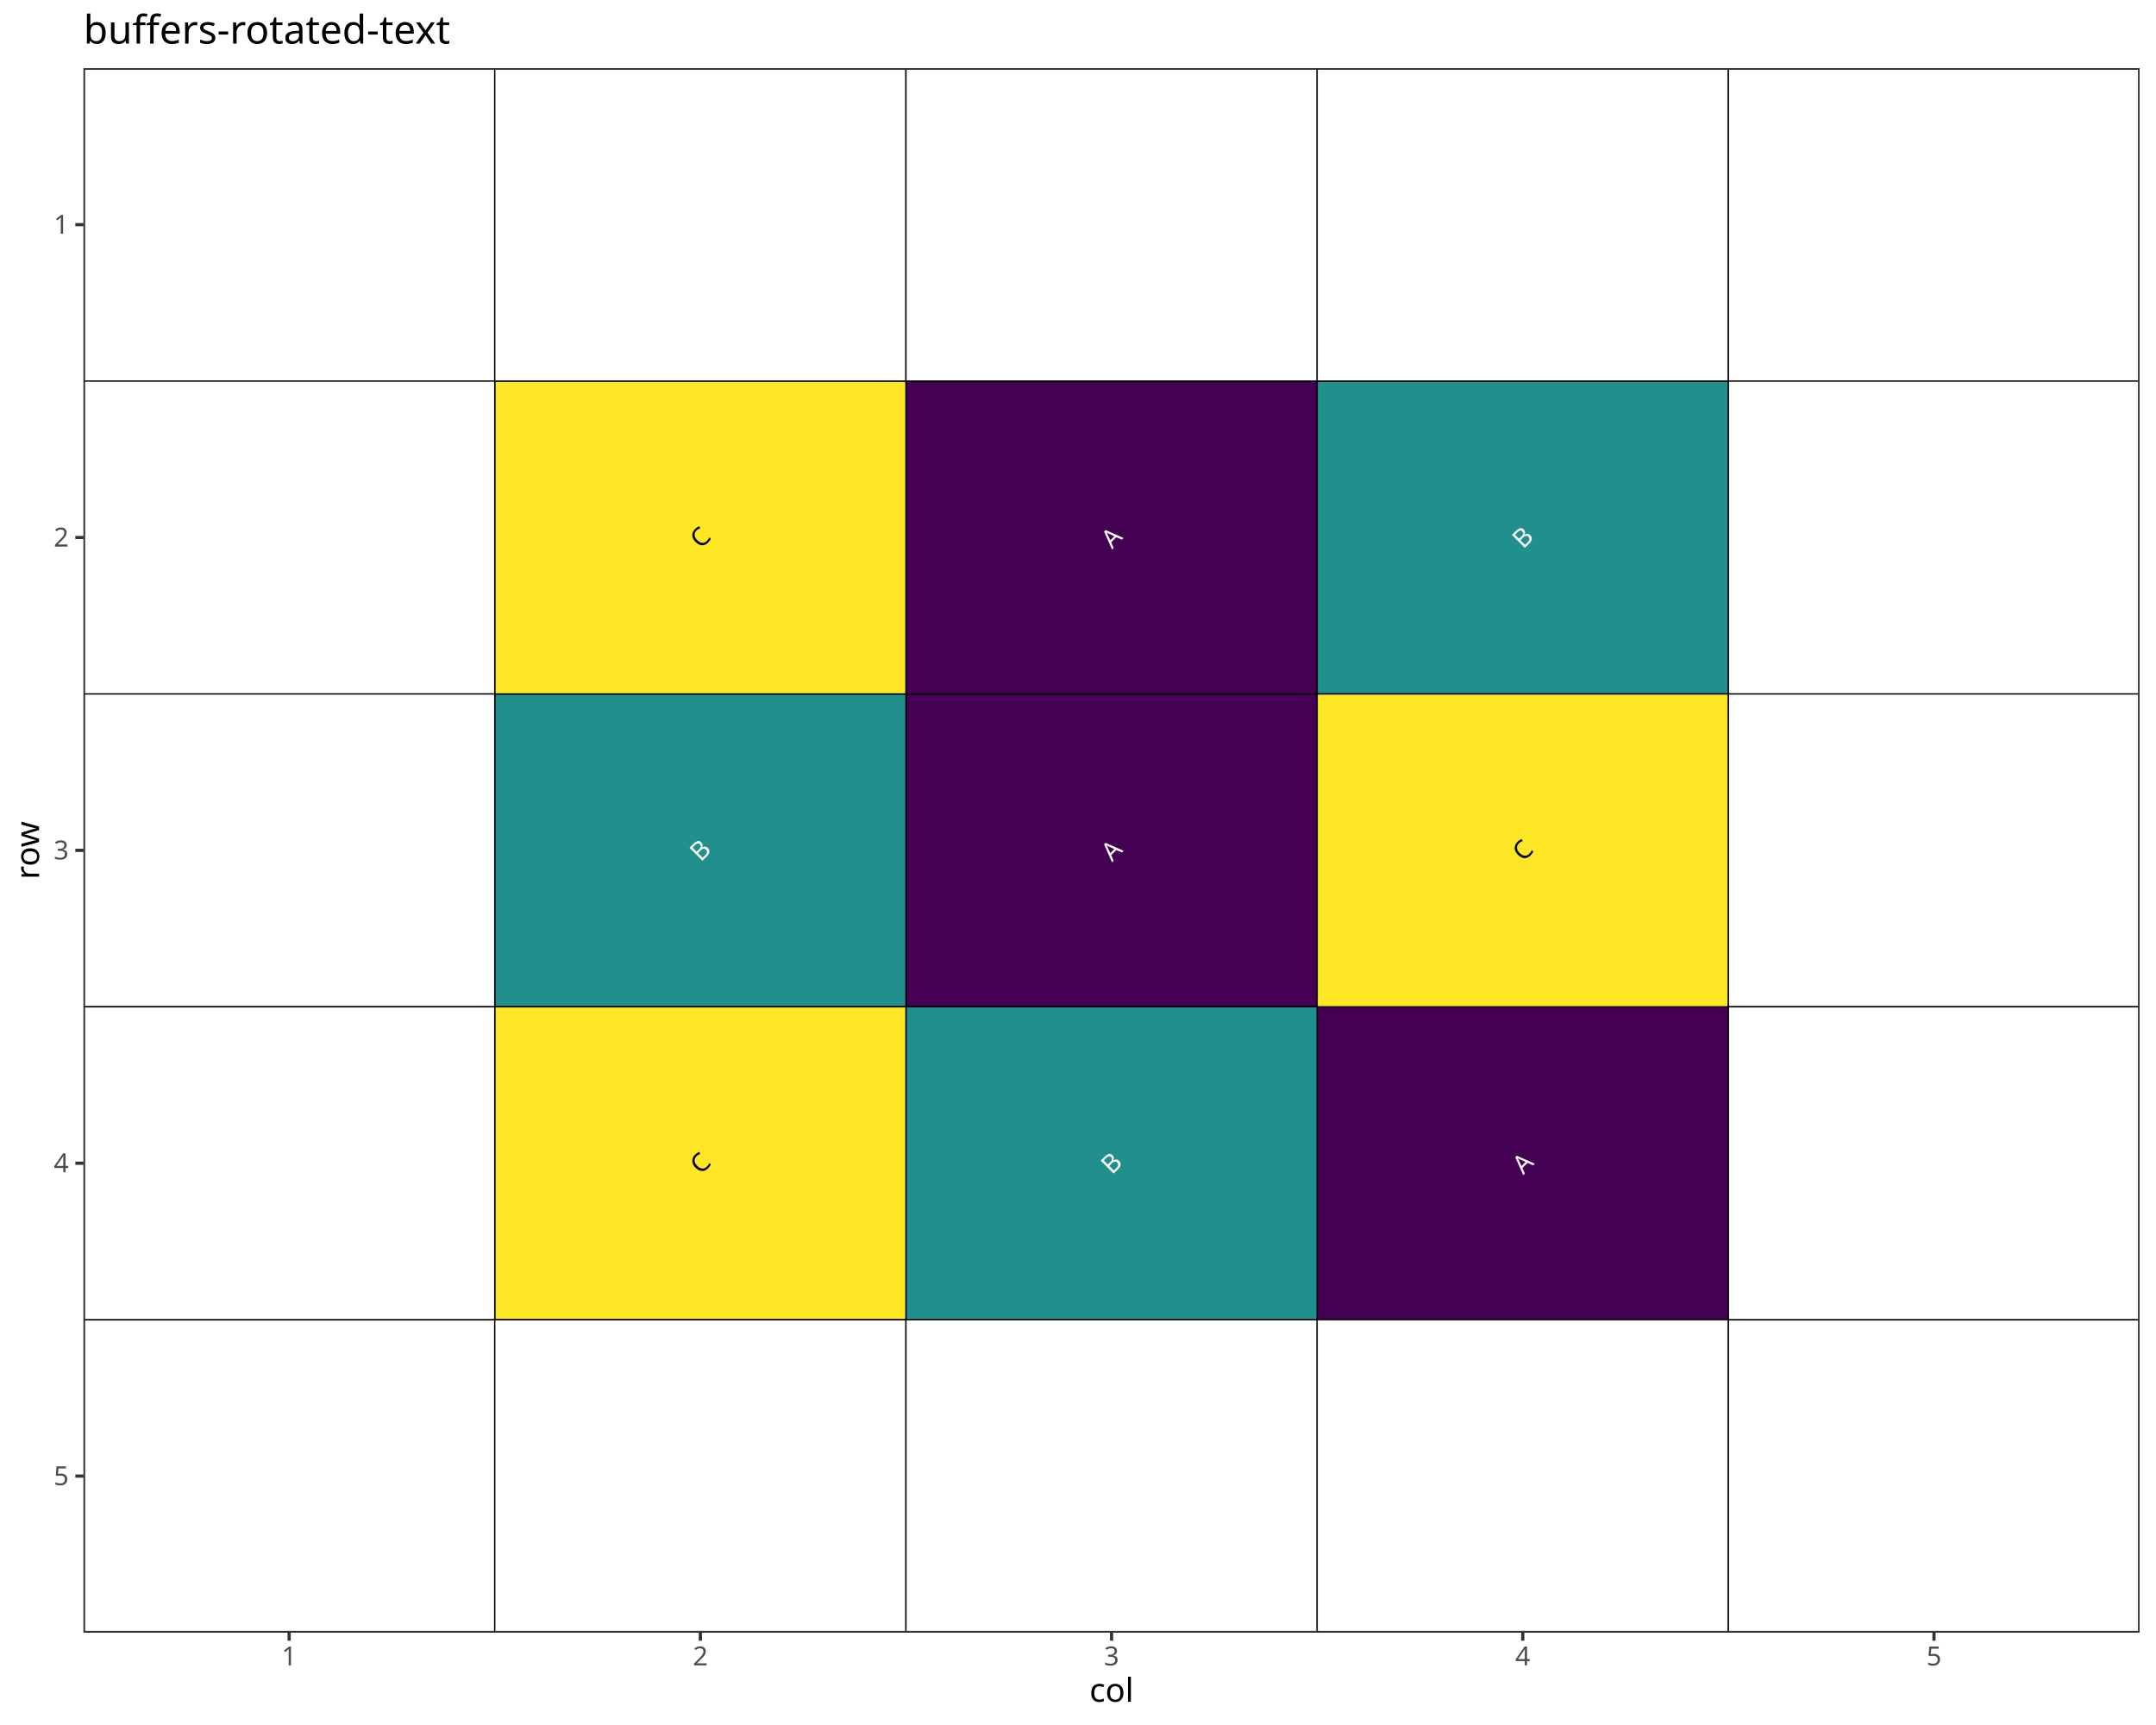
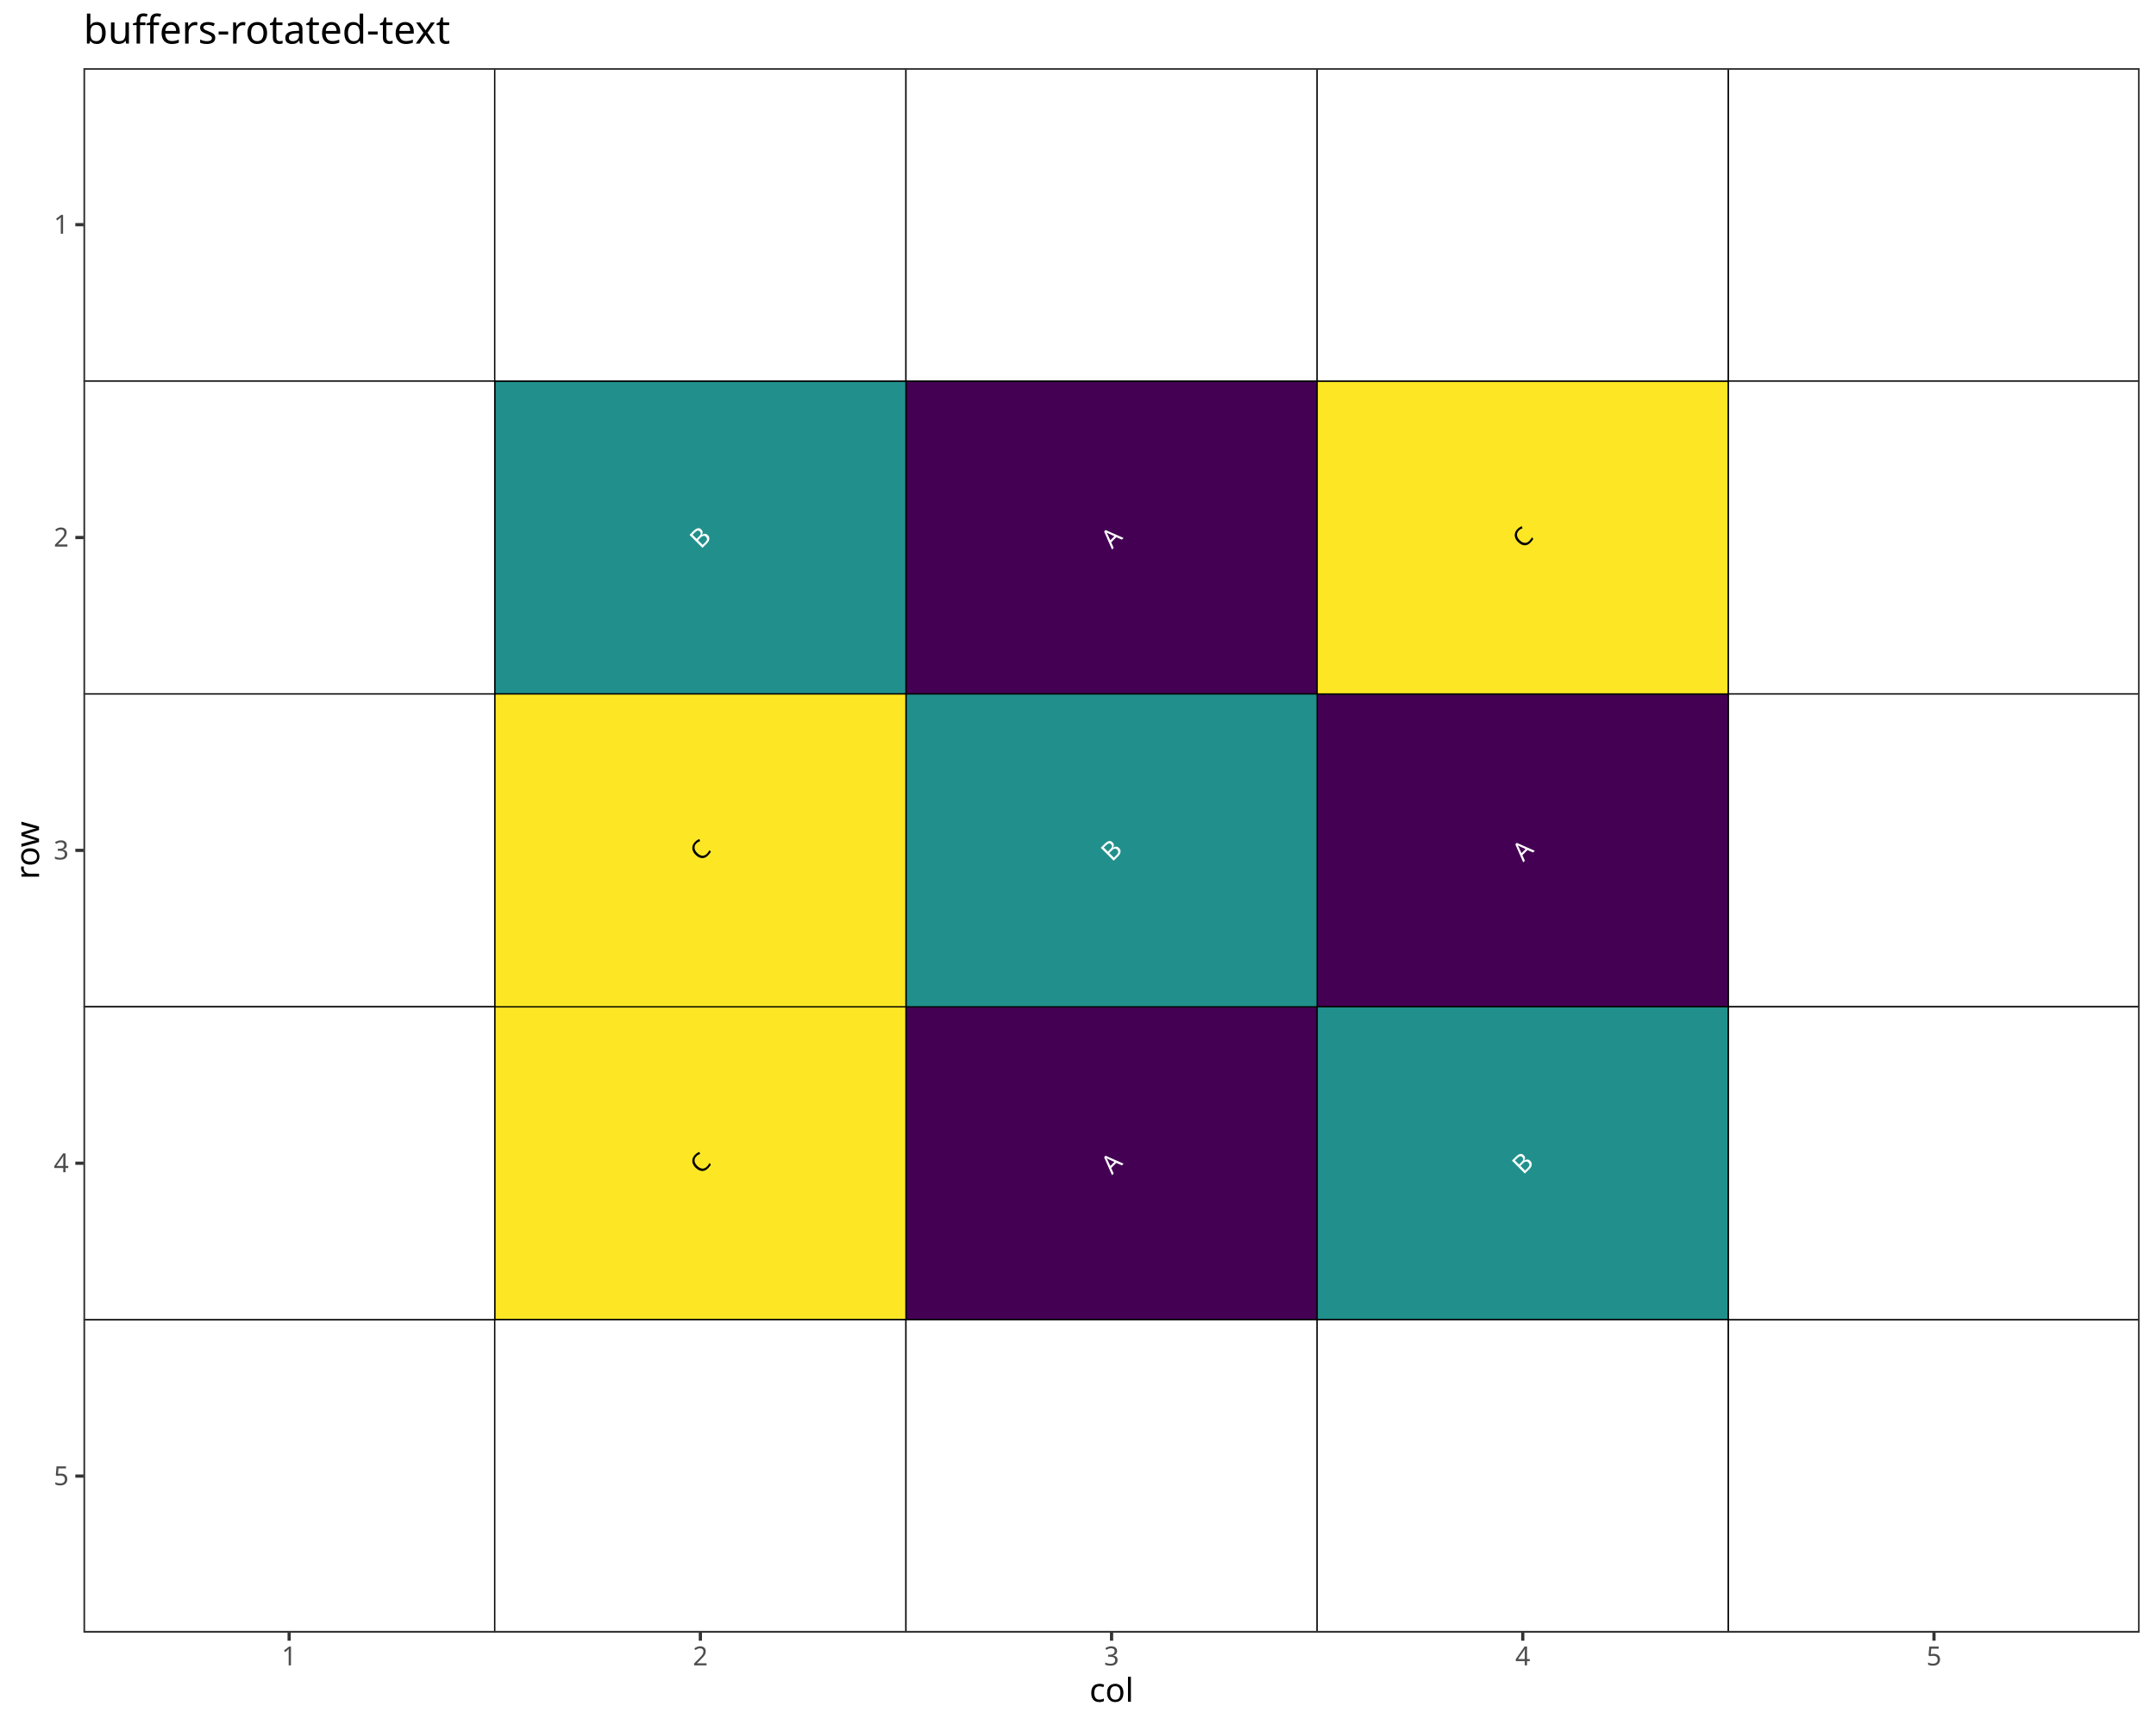
<svg xmlns="http://www.w3.org/2000/svg" class="svglite" data-engine-version="2.0" width="720.00pt" height="576.00pt" viewBox="0 0 720.00 576.00">
  <defs>
    <style type="text/css">
    .svglite line, .svglite polyline, .svglite polygon, .svglite path, .svglite rect, .svglite circle {
      fill: none;
      stroke: #000000;
      stroke-linecap: round;
      stroke-linejoin: round;
      stroke-miterlimit: 10.00;
    }
  </style>
  </defs>
  <rect width="100%" height="100%" style="stroke: none; fill: #FFFFFF;" />
  <defs>
    <clipPath id="cpMC4wMHw3MjAuMDB8MC4wMHw1NzYuMDA=">
      <rect x="0.00" y="0.00" width="720.00" height="576.00" />
    </clipPath>
  </defs>
  <g clip-path="url(#cpMC4wMHw3MjAuMDB8MC4wMHw1NzYuMDA=)">
    <rect x="0.00" y="0.00" width="720.00" height="576.00" style="stroke-width: 1.07; stroke: #FFFFFF; fill: #FFFFFF;" />
  </g>
  <defs>
    <clipPath id="cpMjcuOTB8NzE0LjUyfDIyLjc4fDU0NS4xMQ==">
      <rect x="27.90" y="22.78" width="686.62" height="522.33" />
    </clipPath>
  </defs>
  <g clip-path="url(#cpMjcuOTB8NzE0LjUyfDIyLjc4fDU0NS4xMQ==)">
    <rect x="27.90" y="22.78" width="686.62" height="522.33" style="stroke-width: 1.07; stroke: none; fill: #FFFFFF;" />
    <polyline points="27.90,22.78 714.52,22.78 " style="stroke-width: 0.53; stroke: #EBEBEB; stroke-linecap: butt;" />
    <polyline points="27.90,127.25 714.52,127.25 " style="stroke-width: 0.53; stroke: #EBEBEB; stroke-linecap: butt;" />
    <polyline points="27.90,231.72 714.52,231.72 " style="stroke-width: 0.53; stroke: #EBEBEB; stroke-linecap: butt;" />
    <polyline points="27.90,336.18 714.52,336.18 " style="stroke-width: 0.53; stroke: #EBEBEB; stroke-linecap: butt;" />
    <polyline points="27.90,440.65 714.52,440.65 " style="stroke-width: 0.53; stroke: #EBEBEB; stroke-linecap: butt;" />
    <polyline points="27.90,545.11 714.52,545.11 " style="stroke-width: 0.53; stroke: #EBEBEB; stroke-linecap: butt;" />
    <polyline points="27.90,545.11 27.90,22.78 " style="stroke-width: 0.53; stroke: #EBEBEB; stroke-linecap: butt;" />
    <polyline points="165.22,545.11 165.22,22.78 " style="stroke-width: 0.53; stroke: #EBEBEB; stroke-linecap: butt;" />
    <polyline points="302.55,545.11 302.55,22.78 " style="stroke-width: 0.53; stroke: #EBEBEB; stroke-linecap: butt;" />
    <polyline points="439.87,545.11 439.87,22.78 " style="stroke-width: 0.53; stroke: #EBEBEB; stroke-linecap: butt;" />
    <polyline points="577.20,545.11 577.20,22.78 " style="stroke-width: 0.53; stroke: #EBEBEB; stroke-linecap: butt;" />
    <polyline points="714.52,545.11 714.52,22.78 " style="stroke-width: 0.53; stroke: #EBEBEB; stroke-linecap: butt;" />
    <polyline points="27.90,75.02 714.52,75.02 " style="stroke-width: 1.07; stroke: #EBEBEB; stroke-linecap: butt;" />
    <polyline points="27.90,179.48 714.52,179.48 " style="stroke-width: 1.07; stroke: #EBEBEB; stroke-linecap: butt;" />
    <polyline points="27.90,283.95 714.52,283.95 " style="stroke-width: 1.07; stroke: #EBEBEB; stroke-linecap: butt;" />
    <polyline points="27.90,388.41 714.52,388.41 " style="stroke-width: 1.07; stroke: #EBEBEB; stroke-linecap: butt;" />
    <polyline points="27.90,492.88 714.52,492.88 " style="stroke-width: 1.07; stroke: #EBEBEB; stroke-linecap: butt;" />
    <polyline points="96.56,545.11 96.56,22.78 " style="stroke-width: 1.07; stroke: #EBEBEB; stroke-linecap: butt;" />
    <polyline points="233.89,545.11 233.89,22.78 " style="stroke-width: 1.07; stroke: #EBEBEB; stroke-linecap: butt;" />
    <polyline points="371.21,545.11 371.21,22.78 " style="stroke-width: 1.07; stroke: #EBEBEB; stroke-linecap: butt;" />
    <polyline points="508.53,545.11 508.53,22.78 " style="stroke-width: 1.07; stroke: #EBEBEB; stroke-linecap: butt;" />
    <polyline points="645.86,545.11 645.86,22.78 " style="stroke-width: 1.07; stroke: #EBEBEB; stroke-linecap: butt;" />
-     <rect x="302.55" y="231.72" width="137.32" height="104.47" style="stroke-width: 0.43; stroke-linecap: butt; stroke-linejoin: miter; fill: #440154;" />
    <rect x="302.55" y="127.25" width="137.32" height="104.47" style="stroke-width: 0.43; stroke-linecap: butt; stroke-linejoin: miter; fill: #440154;" />
-     <rect x="439.87" y="336.18" width="137.32" height="104.47" style="stroke-width: 0.43; stroke-linecap: butt; stroke-linejoin: miter; fill: #440154;" />
-     <rect x="165.22" y="231.72" width="137.32" height="104.47" style="stroke-width: 0.43; stroke-linecap: butt; stroke-linejoin: miter; fill: #21908C;" />
-     <rect x="439.87" y="127.25" width="137.32" height="104.47" style="stroke-width: 0.43; stroke-linecap: butt; stroke-linejoin: miter; fill: #21908C;" />
-     <rect x="302.55" y="336.18" width="137.32" height="104.47" style="stroke-width: 0.43; stroke-linecap: butt; stroke-linejoin: miter; fill: #21908C;" />
-     <rect x="165.22" y="127.25" width="137.32" height="104.47" style="stroke-width: 0.43; stroke-linecap: butt; stroke-linejoin: miter; fill: #FDE725;" />
-     <rect x="439.87" y="231.72" width="137.32" height="104.47" style="stroke-width: 0.43; stroke-linecap: butt; stroke-linejoin: miter; fill: #FDE725;" />
+     <rect x="302.55" y="336.18" width="137.32" height="104.47" style="stroke-width: 0.43; stroke-linecap: butt; stroke-linejoin: miter; fill: #440154;" />
+     <rect x="439.87" y="231.72" width="137.32" height="104.47" style="stroke-width: 0.43; stroke-linecap: butt; stroke-linejoin: miter; fill: #440154;" />
+     <rect x="165.22" y="127.25" width="137.32" height="104.47" style="stroke-width: 0.43; stroke-linecap: butt; stroke-linejoin: miter; fill: #21908C;" />
+     <rect x="302.55" y="231.72" width="137.32" height="104.47" style="stroke-width: 0.43; stroke-linecap: butt; stroke-linejoin: miter; fill: #21908C;" />
+     <rect x="439.87" y="336.18" width="137.32" height="104.47" style="stroke-width: 0.43; stroke-linecap: butt; stroke-linejoin: miter; fill: #21908C;" />
+     <rect x="439.87" y="127.25" width="137.32" height="104.47" style="stroke-width: 0.43; stroke-linecap: butt; stroke-linejoin: miter; fill: #FDE725;" />
    <rect x="165.22" y="336.18" width="137.32" height="104.47" style="stroke-width: 0.43; stroke-linecap: butt; stroke-linejoin: miter; fill: #FDE725;" />
+     <rect x="165.22" y="231.72" width="137.32" height="104.47" style="stroke-width: 0.43; stroke-linecap: butt; stroke-linejoin: miter; fill: #FDE725;" />
    <rect x="27.90" y="22.78" width="137.32" height="104.47" style="stroke-width: 0.43; stroke-linecap: butt; stroke-linejoin: miter; fill: #FFFFFF;" />
    <rect x="165.22" y="22.78" width="137.32" height="104.47" style="stroke-width: 0.43; stroke-linecap: butt; stroke-linejoin: miter; fill: #FFFFFF;" />
    <rect x="302.55" y="22.78" width="137.32" height="104.47" style="stroke-width: 0.43; stroke-linecap: butt; stroke-linejoin: miter; fill: #FFFFFF;" />
    <rect x="439.87" y="22.78" width="137.32" height="104.47" style="stroke-width: 0.43; stroke-linecap: butt; stroke-linejoin: miter; fill: #FFFFFF;" />
    <rect x="577.20" y="22.78" width="137.32" height="104.47" style="stroke-width: 0.43; stroke-linecap: butt; stroke-linejoin: miter; fill: #FFFFFF;" />
    <rect x="27.90" y="440.65" width="137.32" height="104.47" style="stroke-width: 0.43; stroke-linecap: butt; stroke-linejoin: miter; fill: #FFFFFF;" />
    <rect x="165.22" y="440.65" width="137.32" height="104.47" style="stroke-width: 0.43; stroke-linecap: butt; stroke-linejoin: miter; fill: #FFFFFF;" />
    <rect x="302.55" y="440.65" width="137.32" height="104.47" style="stroke-width: 0.43; stroke-linecap: butt; stroke-linejoin: miter; fill: #FFFFFF;" />
    <rect x="439.87" y="440.65" width="137.32" height="104.47" style="stroke-width: 0.43; stroke-linecap: butt; stroke-linejoin: miter; fill: #FFFFFF;" />
    <rect x="577.20" y="440.65" width="137.32" height="104.47" style="stroke-width: 0.43; stroke-linecap: butt; stroke-linejoin: miter; fill: #FFFFFF;" />
    <rect x="27.90" y="127.25" width="137.32" height="104.47" style="stroke-width: 0.43; stroke-linecap: butt; stroke-linejoin: miter; fill: #FFFFFF;" />
    <rect x="27.90" y="231.72" width="137.32" height="104.47" style="stroke-width: 0.43; stroke-linecap: butt; stroke-linejoin: miter; fill: #FFFFFF;" />
    <rect x="27.90" y="336.18" width="137.32" height="104.47" style="stroke-width: 0.43; stroke-linecap: butt; stroke-linejoin: miter; fill: #FFFFFF;" />
    <rect x="577.20" y="127.25" width="137.32" height="104.47" style="stroke-width: 0.43; stroke-linecap: butt; stroke-linejoin: miter; fill: #FFFFFF;" />
    <rect x="577.20" y="231.72" width="137.32" height="104.47" style="stroke-width: 0.43; stroke-linecap: butt; stroke-linejoin: miter; fill: #FFFFFF;" />
    <rect x="577.20" y="336.18" width="137.32" height="104.47" style="stroke-width: 0.43; stroke-linecap: butt; stroke-linejoin: miter; fill: #FFFFFF;" />
-     <text transform="translate(373.29,286.02) rotate(-45)" text-anchor="middle" style="font-size: 8.54px; fill: #FFFFFF; font-family: sans;" textLength="5.70px" lengthAdjust="spacingAndGlyphs">A</text>
    <text transform="translate(373.29,181.56) rotate(-45)" text-anchor="middle" style="font-size: 8.54px; fill: #FFFFFF; font-family: sans;" textLength="5.70px" lengthAdjust="spacingAndGlyphs">A</text>
-     <text transform="translate(510.61,390.49) rotate(-45)" text-anchor="middle" style="font-size: 8.54px; fill: #FFFFFF; font-family: sans;" textLength="5.70px" lengthAdjust="spacingAndGlyphs">A</text>
-     <text transform="translate(235.96,286.02) rotate(-45)" text-anchor="middle" style="font-size: 8.54px; fill: #FFFFFF; font-family: sans;" textLength="5.70px" lengthAdjust="spacingAndGlyphs">B</text>
-     <text transform="translate(510.61,181.56) rotate(-45)" text-anchor="middle" style="font-size: 8.54px; fill: #FFFFFF; font-family: sans;" textLength="5.70px" lengthAdjust="spacingAndGlyphs">B</text>
-     <text transform="translate(373.29,390.49) rotate(-45)" text-anchor="middle" style="font-size: 8.54px; fill: #FFFFFF; font-family: sans;" textLength="5.70px" lengthAdjust="spacingAndGlyphs">B</text>
-     <text transform="translate(235.96,181.56) rotate(-45)" text-anchor="middle" style="font-size: 8.54px; font-family: sans;" textLength="6.17px" lengthAdjust="spacingAndGlyphs">C</text>
-     <text transform="translate(510.61,286.02) rotate(-45)" text-anchor="middle" style="font-size: 8.54px; font-family: sans;" textLength="6.17px" lengthAdjust="spacingAndGlyphs">C</text>
+     <text transform="translate(373.29,390.49) rotate(-45)" text-anchor="middle" style="font-size: 8.54px; fill: #FFFFFF; font-family: sans;" textLength="5.70px" lengthAdjust="spacingAndGlyphs">A</text>
+     <text transform="translate(510.61,286.02) rotate(-45)" text-anchor="middle" style="font-size: 8.54px; fill: #FFFFFF; font-family: sans;" textLength="5.70px" lengthAdjust="spacingAndGlyphs">A</text>
+     <text transform="translate(235.96,181.56) rotate(-45)" text-anchor="middle" style="font-size: 8.54px; fill: #FFFFFF; font-family: sans;" textLength="5.70px" lengthAdjust="spacingAndGlyphs">B</text>
+     <text transform="translate(373.29,286.02) rotate(-45)" text-anchor="middle" style="font-size: 8.54px; fill: #FFFFFF; font-family: sans;" textLength="5.70px" lengthAdjust="spacingAndGlyphs">B</text>
+     <text transform="translate(510.61,390.49) rotate(-45)" text-anchor="middle" style="font-size: 8.54px; fill: #FFFFFF; font-family: sans;" textLength="5.70px" lengthAdjust="spacingAndGlyphs">B</text>
+     <text transform="translate(510.61,181.56) rotate(-45)" text-anchor="middle" style="font-size: 8.54px; font-family: sans;" textLength="6.17px" lengthAdjust="spacingAndGlyphs">C</text>
    <text transform="translate(235.96,390.49) rotate(-45)" text-anchor="middle" style="font-size: 8.54px; font-family: sans;" textLength="6.17px" lengthAdjust="spacingAndGlyphs">C</text>
+     <text transform="translate(235.96,286.02) rotate(-45)" text-anchor="middle" style="font-size: 8.54px; font-family: sans;" textLength="6.17px" lengthAdjust="spacingAndGlyphs">C</text>
    <rect x="27.90" y="22.78" width="686.62" height="522.33" style="stroke-width: 1.07; stroke: #333333;" />
  </g>
  <g clip-path="url(#cpMC4wMHw3MjAuMDB8MC4wMHw1NzYuMDA=)">
    <text x="22.97" y="78.04" text-anchor="end" style="font-size: 8.80px; fill: #4D4D4D; font-family: sans;" textLength="4.89px" lengthAdjust="spacingAndGlyphs">1</text>
    <text x="22.97" y="182.51" text-anchor="end" style="font-size: 8.80px; fill: #4D4D4D; font-family: sans;" textLength="4.89px" lengthAdjust="spacingAndGlyphs">2</text>
    <text x="22.97" y="286.98" text-anchor="end" style="font-size: 8.80px; fill: #4D4D4D; font-family: sans;" textLength="4.89px" lengthAdjust="spacingAndGlyphs">3</text>
    <text x="22.97" y="391.44" text-anchor="end" style="font-size: 8.80px; fill: #4D4D4D; font-family: sans;" textLength="4.89px" lengthAdjust="spacingAndGlyphs">4</text>
    <text x="22.97" y="495.91" text-anchor="end" style="font-size: 8.80px; fill: #4D4D4D; font-family: sans;" textLength="4.89px" lengthAdjust="spacingAndGlyphs">5</text>
    <polyline points="25.16,75.02 27.90,75.02 " style="stroke-width: 1.07; stroke: #333333; stroke-linecap: butt;" />
    <polyline points="25.16,179.48 27.90,179.48 " style="stroke-width: 1.07; stroke: #333333; stroke-linecap: butt;" />
    <polyline points="25.16,283.95 27.90,283.95 " style="stroke-width: 1.07; stroke: #333333; stroke-linecap: butt;" />
    <polyline points="25.16,388.41 27.90,388.41 " style="stroke-width: 1.07; stroke: #333333; stroke-linecap: butt;" />
    <polyline points="25.16,492.88 27.90,492.88 " style="stroke-width: 1.07; stroke: #333333; stroke-linecap: butt;" />
    <polyline points="96.56,547.85 96.56,545.11 " style="stroke-width: 1.07; stroke: #333333; stroke-linecap: butt;" />
    <polyline points="233.89,547.85 233.89,545.11 " style="stroke-width: 1.07; stroke: #333333; stroke-linecap: butt;" />
    <polyline points="371.21,547.85 371.21,545.11 " style="stroke-width: 1.07; stroke: #333333; stroke-linecap: butt;" />
    <polyline points="508.53,547.85 508.53,545.11 " style="stroke-width: 1.07; stroke: #333333; stroke-linecap: butt;" />
    <polyline points="645.86,547.85 645.86,545.11 " style="stroke-width: 1.07; stroke: #333333; stroke-linecap: butt;" />
    <text x="96.56" y="556.10" text-anchor="middle" style="font-size: 8.80px; fill: #4D4D4D; font-family: sans;" textLength="4.89px" lengthAdjust="spacingAndGlyphs">1</text>
    <text x="233.89" y="556.10" text-anchor="middle" style="font-size: 8.80px; fill: #4D4D4D; font-family: sans;" textLength="4.89px" lengthAdjust="spacingAndGlyphs">2</text>
    <text x="371.21" y="556.10" text-anchor="middle" style="font-size: 8.80px; fill: #4D4D4D; font-family: sans;" textLength="4.89px" lengthAdjust="spacingAndGlyphs">3</text>
    <text x="508.53" y="556.10" text-anchor="middle" style="font-size: 8.80px; fill: #4D4D4D; font-family: sans;" textLength="4.89px" lengthAdjust="spacingAndGlyphs">4</text>
    <text x="645.86" y="556.10" text-anchor="middle" style="font-size: 8.80px; fill: #4D4D4D; font-family: sans;" textLength="4.89px" lengthAdjust="spacingAndGlyphs">5</text>
    <text x="371.21" y="568.24" text-anchor="middle" style="font-size: 11.00px; font-family: sans;" textLength="14.06px" lengthAdjust="spacingAndGlyphs">col</text>
    <text transform="translate(13.05,283.95) rotate(-90)" text-anchor="middle" style="font-size: 11.00px; font-family: sans;" textLength="17.73px" lengthAdjust="spacingAndGlyphs">row</text>
    <text x="27.90" y="14.56" style="font-size: 13.20px; font-family: sans;" textLength="111.53px" lengthAdjust="spacingAndGlyphs">buffers-rotated-text</text>
  </g>
</svg>
